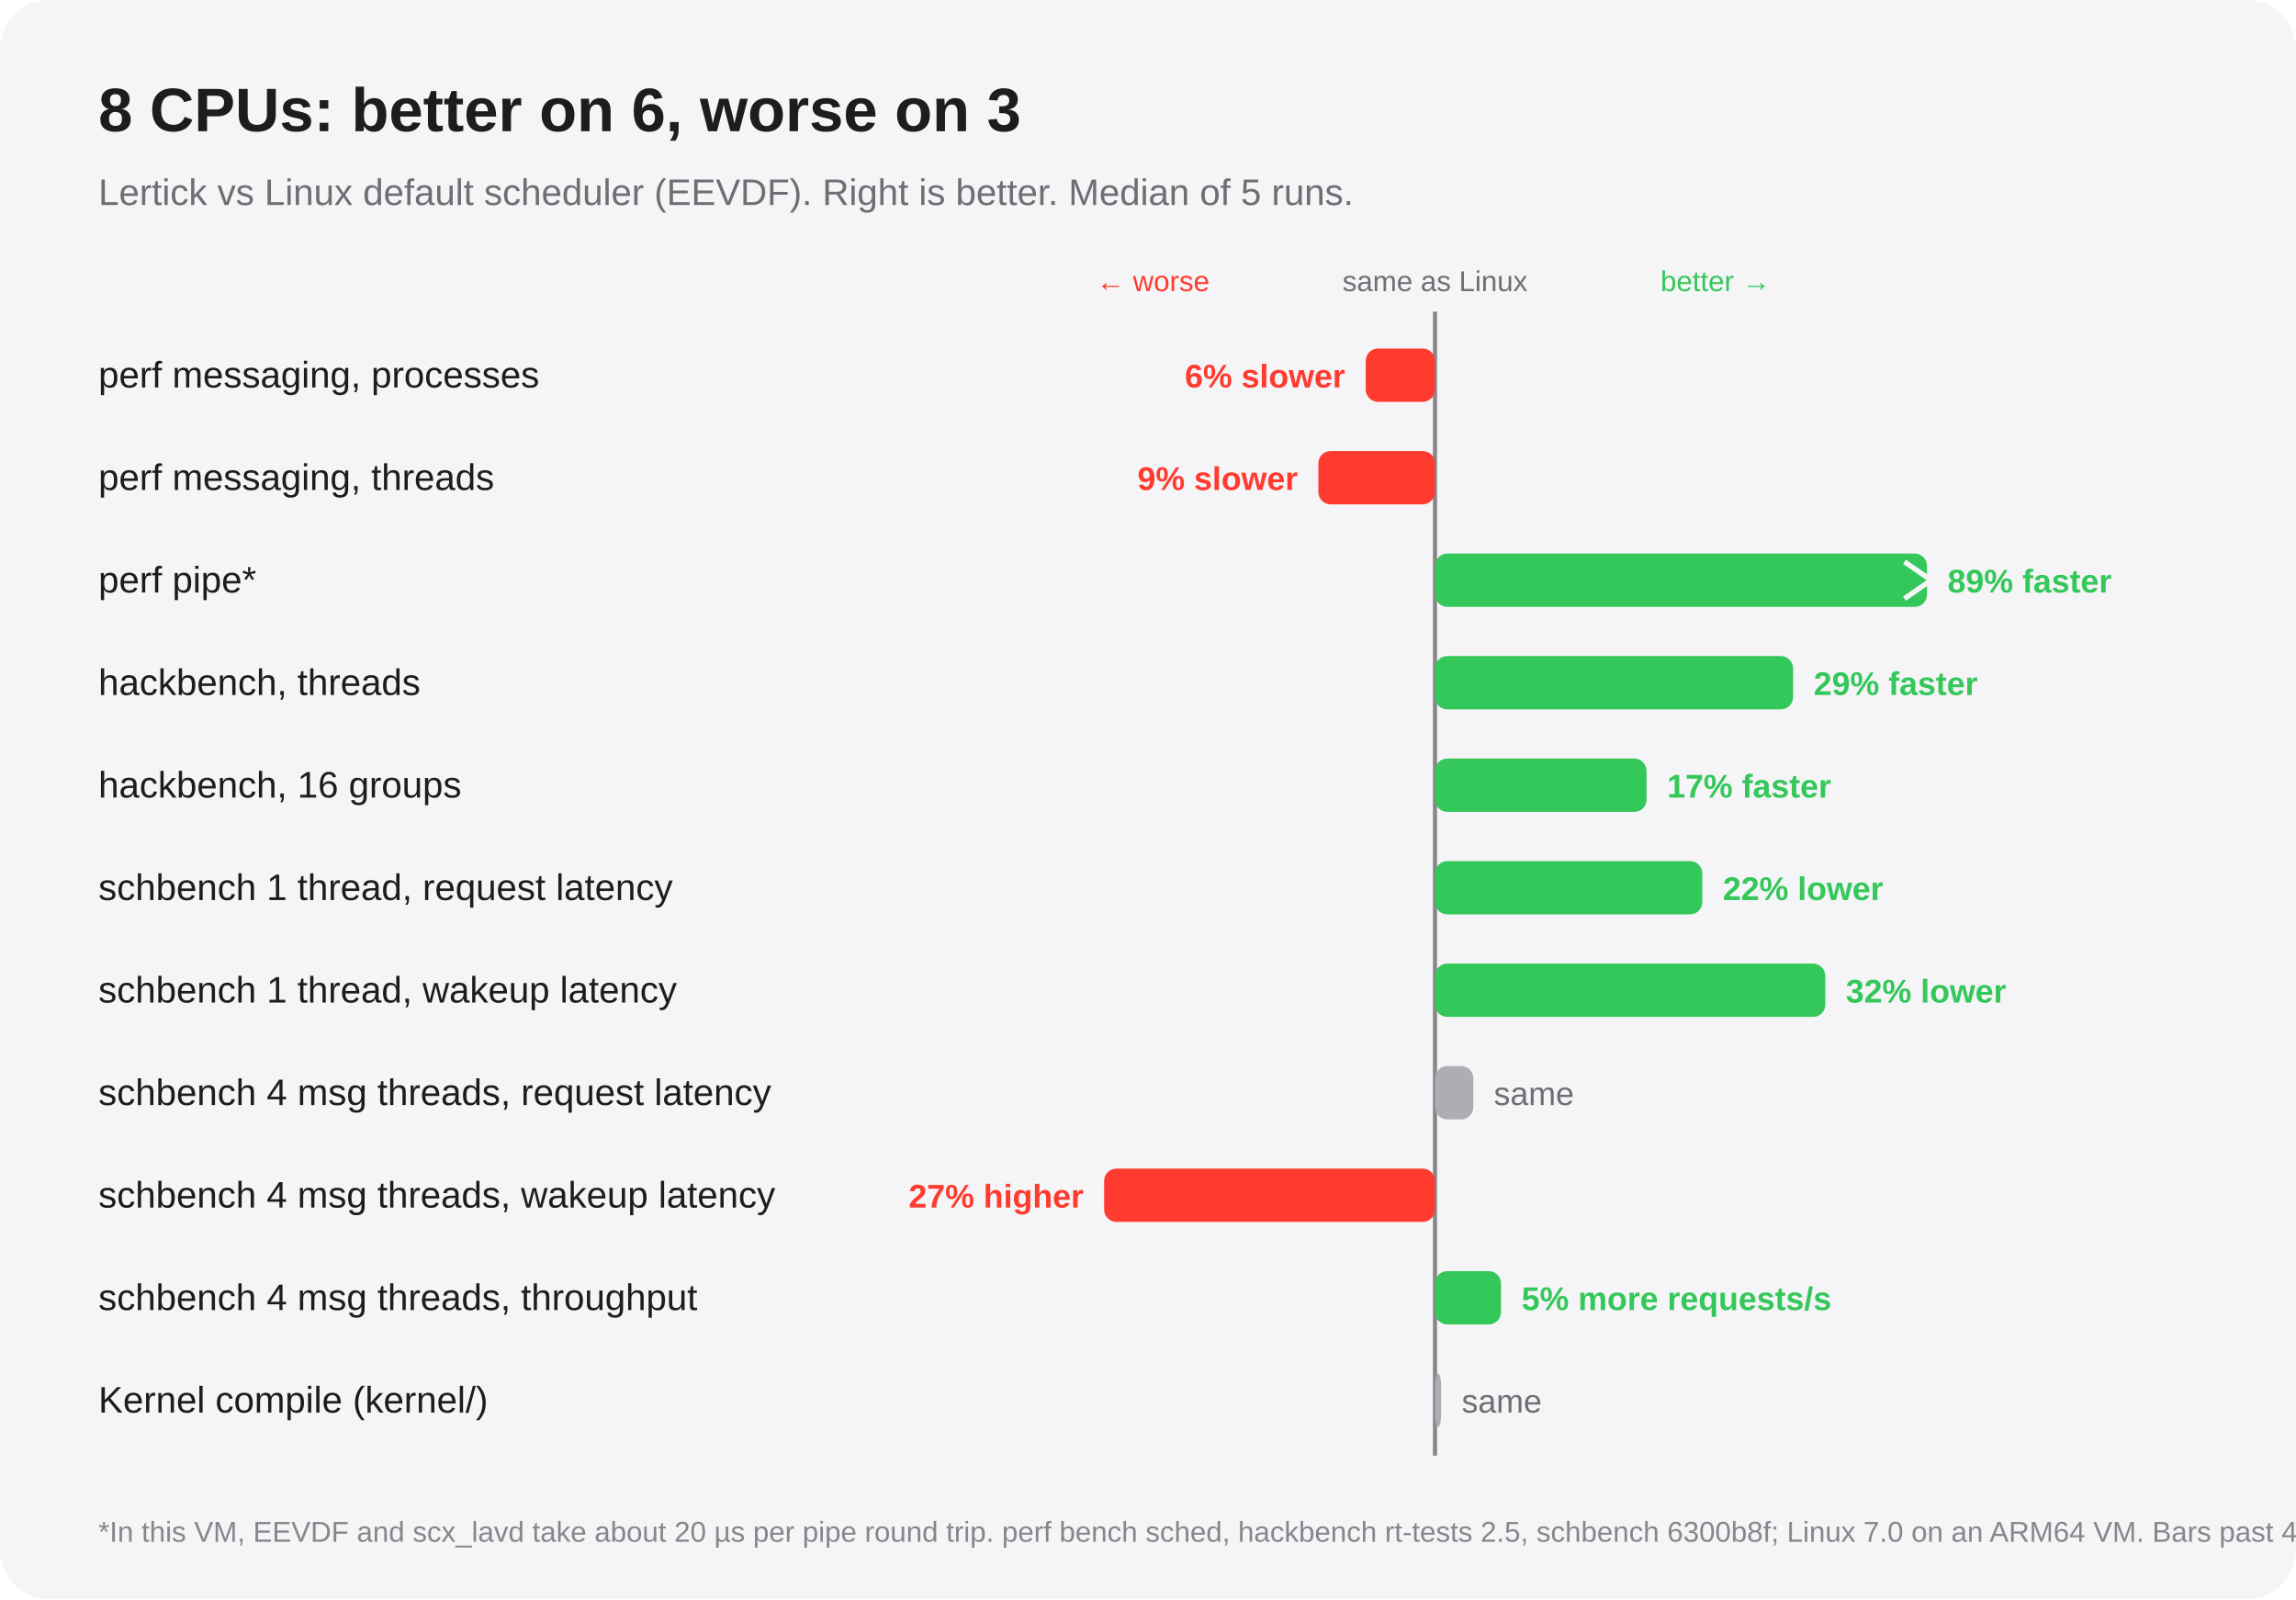
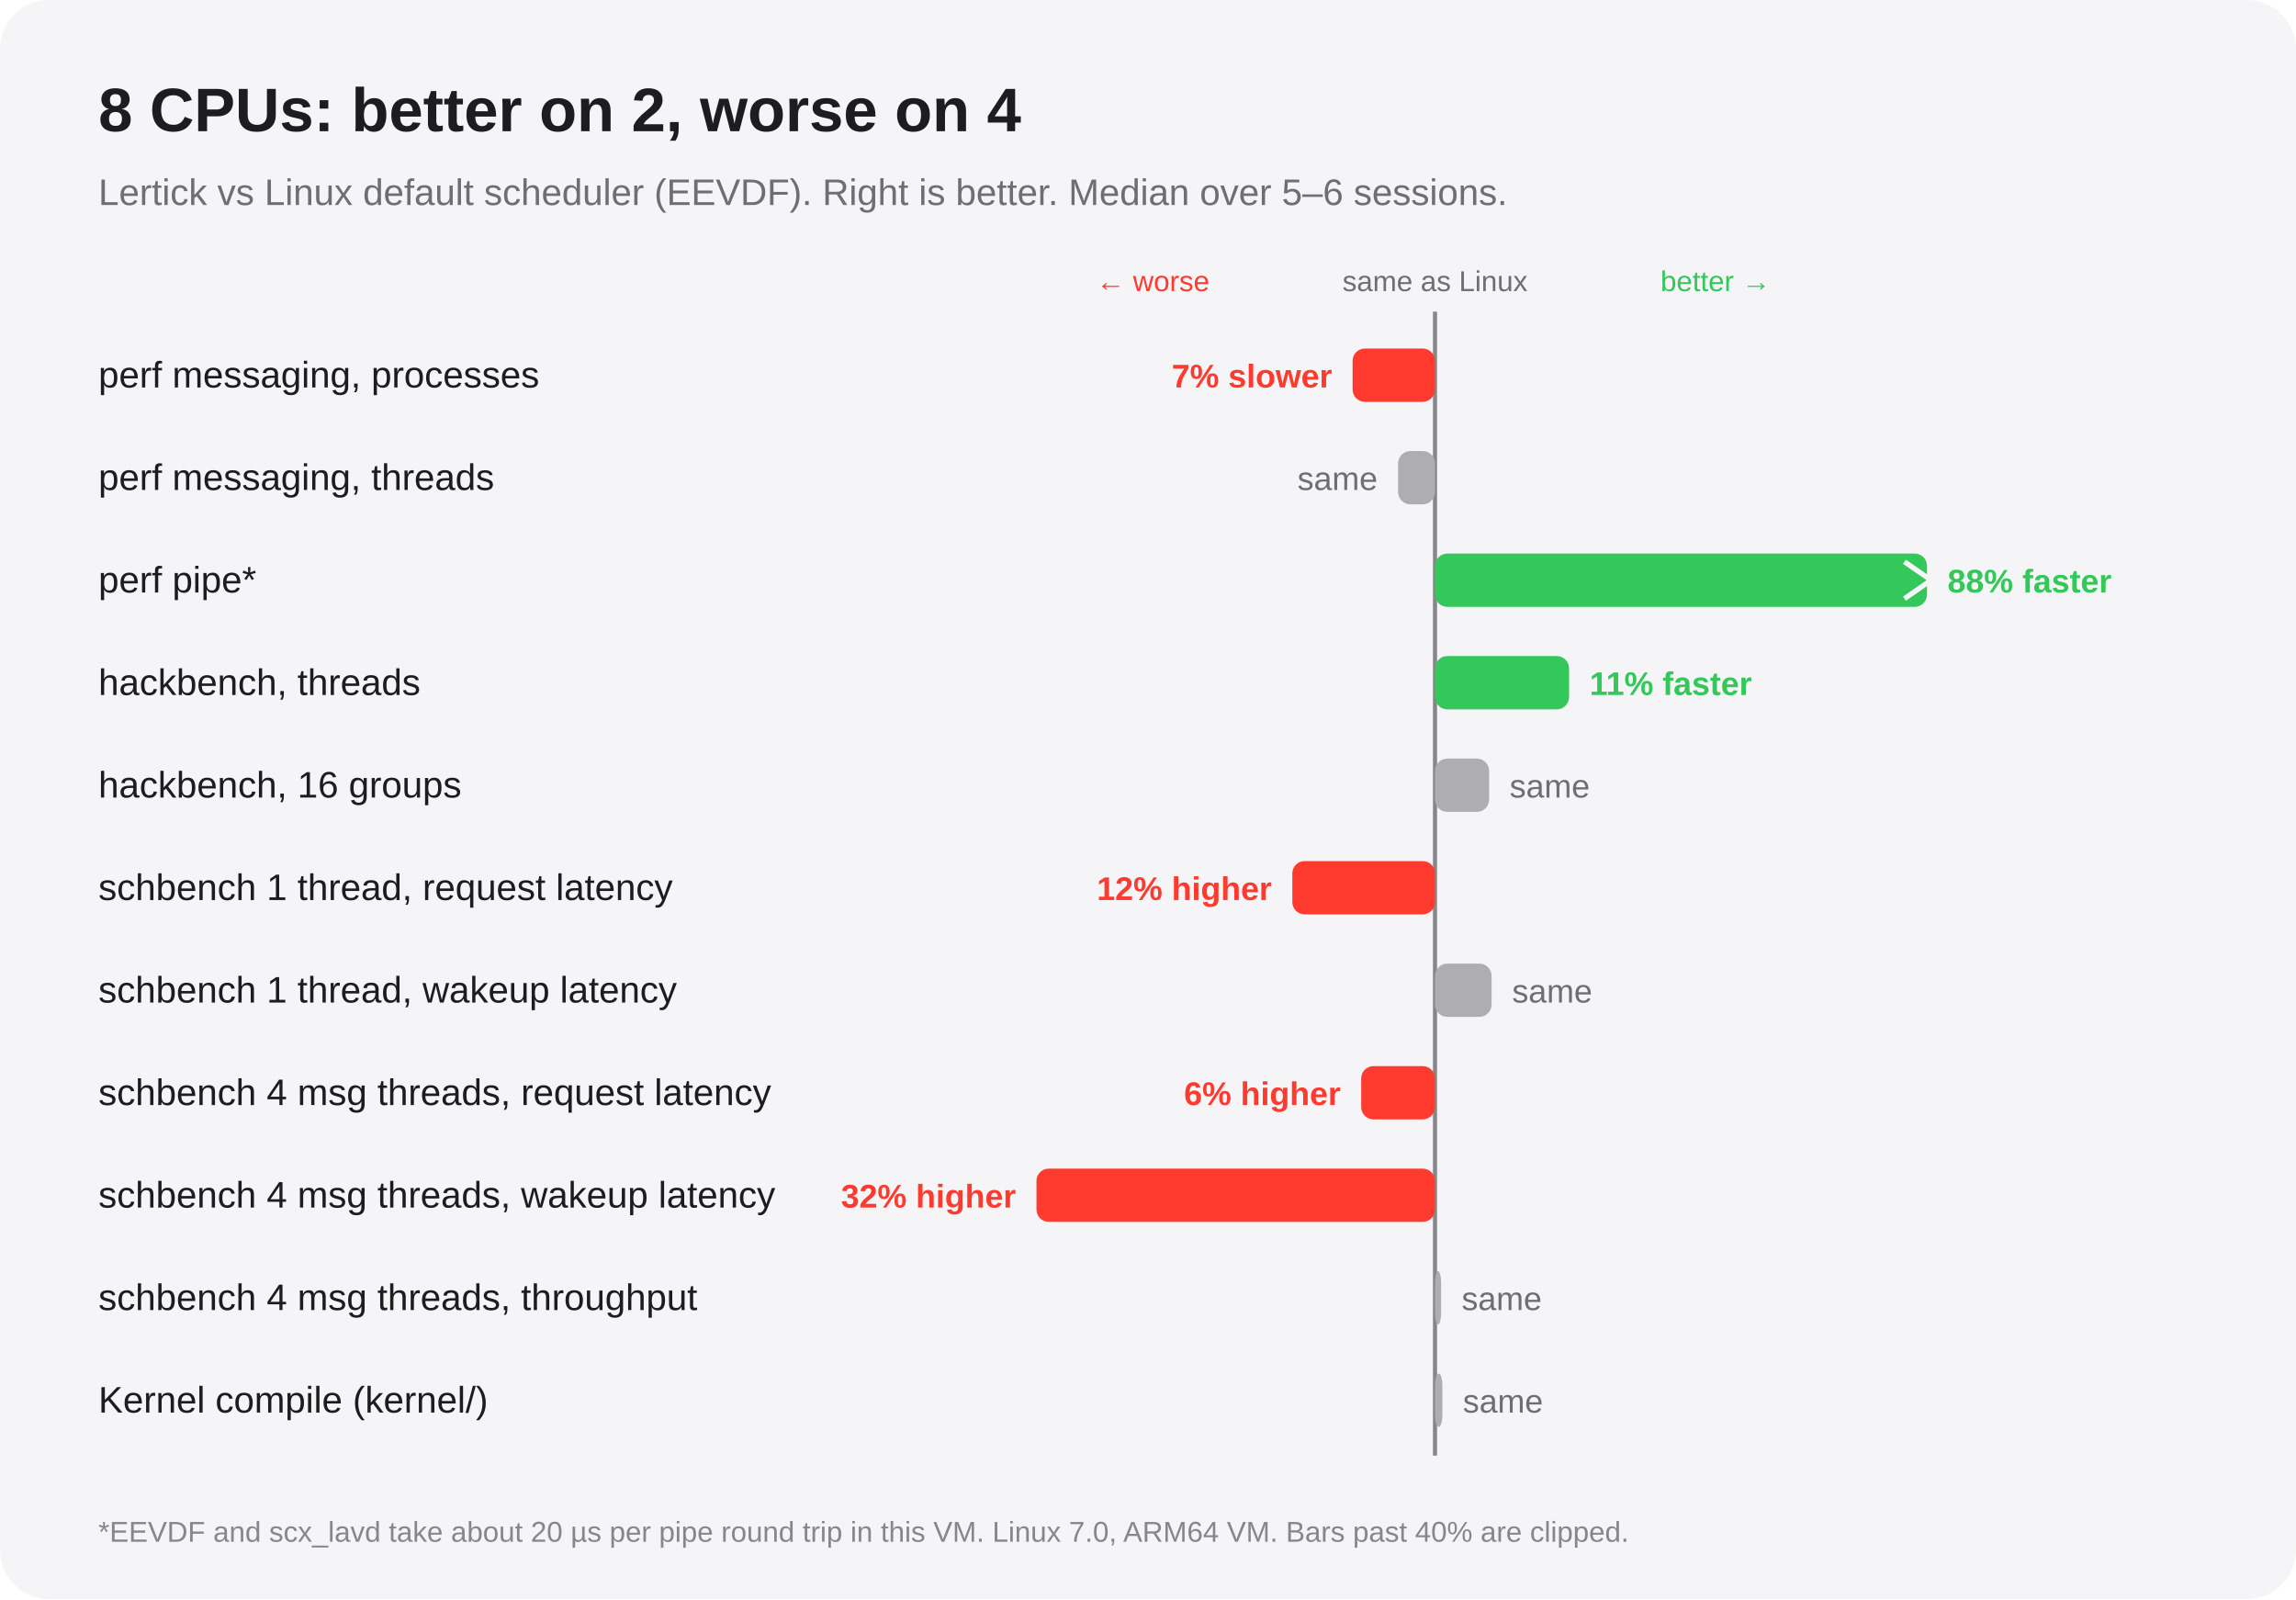
<svg xmlns="http://www.w3.org/2000/svg" width="1120" height="780" viewBox="0 0 1120 780" role="img" aria-labelledby="t d">
  <rect width="1120" height="780" rx="24" fill="#f5f5f7" />
-   <text x="48" y="64" font-family="-apple-system,BlinkMacSystemFont,SF Pro Display,Segoe UI,Arial,sans-serif" font-size="30" font-weight="700" fill="#1d1d1f">8 CPUs: better on 6, worse on 3</text>
-   <text x="48" y="100" font-family="-apple-system,BlinkMacSystemFont,SF Pro Display,Segoe UI,Arial,sans-serif" font-size="18" fill="#6e6e73">Lertick vs Linux default scheduler (EEVDF). Right is better. Median of 5 runs.</text>
+   <text x="48" y="64" font-family="-apple-system,BlinkMacSystemFont,SF Pro Display,Segoe UI,Arial,sans-serif" font-size="30" font-weight="700" fill="#1d1d1f">8 CPUs: better on 2, worse on 4</text>
+   <text x="48" y="100" font-family="-apple-system,BlinkMacSystemFont,SF Pro Display,Segoe UI,Arial,sans-serif" font-size="18" fill="#6e6e73">Lertick vs Linux default scheduler (EEVDF). Right is better. Median over 5–6 sessions.</text>
  <line x1="700" y1="152" x2="700" y2="710" stroke="#86868b" stroke-width="2" />
  <text x="700" y="142" text-anchor="middle" font-family="-apple-system,BlinkMacSystemFont,SF Pro Display,Segoe UI,Arial,sans-serif" font-size="14" fill="#6e6e73">same as Linux</text>
  <text x="590" y="142" text-anchor="end" font-family="-apple-system,BlinkMacSystemFont,SF Pro Display,Segoe UI,Arial,sans-serif" font-size="14" fill="#ff3b30">← worse</text>
  <text x="810" y="142" font-family="-apple-system,BlinkMacSystemFont,SF Pro Display,Segoe UI,Arial,sans-serif" font-size="14" fill="#34c759">better →</text>
  <text x="48" y="189" font-family="-apple-system,BlinkMacSystemFont,SF Pro Display,Segoe UI,Arial,sans-serif" font-size="18" fill="#1d1d1f">perf messaging, processes</text>
-   <rect x="666.2" y="170" width="33.8" height="26" rx="6" fill="#ff3b30" />
-   <text x="656.2" y="189" text-anchor="end" font-family="-apple-system,BlinkMacSystemFont,SF Pro Display,Segoe UI,Arial,sans-serif" font-size="16" font-weight="700" fill="#ff3b30">6% slower</text>
+   <rect x="659.8" y="170" width="40.2" height="26" rx="6" fill="#ff3b30" />
+   <text x="649.8" y="189" text-anchor="end" font-family="-apple-system,BlinkMacSystemFont,SF Pro Display,Segoe UI,Arial,sans-serif" font-size="16" font-weight="700" fill="#ff3b30">7% slower</text>
  <text x="48" y="239" font-family="-apple-system,BlinkMacSystemFont,SF Pro Display,Segoe UI,Arial,sans-serif" font-size="18" fill="#1d1d1f">perf messaging, threads</text>
-   <rect x="643.1" y="220" width="56.9" height="26" rx="6" fill="#ff3b30" />
-   <text x="633.1" y="239" text-anchor="end" font-family="-apple-system,BlinkMacSystemFont,SF Pro Display,Segoe UI,Arial,sans-serif" font-size="16" font-weight="700" fill="#ff3b30">9% slower</text>
+   <rect x="682.0" y="220" width="18.0" height="26" rx="6" fill="#aeaeb2" />
+   <text x="672.0" y="239" text-anchor="end" font-family="-apple-system,BlinkMacSystemFont,SF Pro Display,Segoe UI,Arial,sans-serif" font-size="16" font-weight="400" fill="#6e6e73">same</text>
  <text x="48" y="289" font-family="-apple-system,BlinkMacSystemFont,SF Pro Display,Segoe UI,Arial,sans-serif" font-size="18" fill="#1d1d1f">perf pipe*</text>
  <rect x="700.0" y="270" width="240.0" height="26" rx="6" fill="#34c759" />
  <path d="M929.0 274 L942.0 283.0 L929.0 292" fill="none" stroke="#f5f5f7" stroke-width="2.5" />
-   <text x="950.0" y="289" font-family="-apple-system,BlinkMacSystemFont,SF Pro Display,Segoe UI,Arial,sans-serif" font-size="16" font-weight="700" fill="#34c759">89% faster</text>
+   <text x="950.0" y="289" font-family="-apple-system,BlinkMacSystemFont,SF Pro Display,Segoe UI,Arial,sans-serif" font-size="16" font-weight="700" fill="#34c759">88% faster</text>
  <text x="48" y="339" font-family="-apple-system,BlinkMacSystemFont,SF Pro Display,Segoe UI,Arial,sans-serif" font-size="18" fill="#1d1d1f">hackbench, threads</text>
-   <rect x="700.0" y="320" width="174.7" height="26" rx="6" fill="#34c759" />
-   <text x="884.7" y="339" font-family="-apple-system,BlinkMacSystemFont,SF Pro Display,Segoe UI,Arial,sans-serif" font-size="16" font-weight="700" fill="#34c759">29% faster</text>
+   <rect x="700.0" y="320" width="65.4" height="26" rx="6" fill="#34c759" />
+   <text x="775.4" y="339" font-family="-apple-system,BlinkMacSystemFont,SF Pro Display,Segoe UI,Arial,sans-serif" font-size="16" font-weight="700" fill="#34c759">11% faster</text>
  <text x="48" y="389" font-family="-apple-system,BlinkMacSystemFont,SF Pro Display,Segoe UI,Arial,sans-serif" font-size="18" fill="#1d1d1f">hackbench, 16 groups</text>
-   <rect x="700.0" y="370" width="103.2" height="26" rx="6" fill="#34c759" />
-   <text x="813.2" y="389" font-family="-apple-system,BlinkMacSystemFont,SF Pro Display,Segoe UI,Arial,sans-serif" font-size="16" font-weight="700" fill="#34c759">17% faster</text>
+   <rect x="700.0" y="370" width="26.4" height="26" rx="6" fill="#aeaeb2" />
+   <text x="736.4" y="389" font-family="-apple-system,BlinkMacSystemFont,SF Pro Display,Segoe UI,Arial,sans-serif" font-size="16" font-weight="400" fill="#6e6e73">same</text>
  <text x="48" y="439" font-family="-apple-system,BlinkMacSystemFont,SF Pro Display,Segoe UI,Arial,sans-serif" font-size="18" fill="#1d1d1f">schbench 1 thread, request latency</text>
-   <rect x="700.0" y="420" width="130.4" height="26" rx="6" fill="#34c759" />
-   <text x="840.4" y="439" font-family="-apple-system,BlinkMacSystemFont,SF Pro Display,Segoe UI,Arial,sans-serif" font-size="16" font-weight="700" fill="#34c759">22% lower</text>
+   <rect x="630.4" y="420" width="69.6" height="26" rx="6" fill="#ff3b30" />
+   <text x="620.4" y="439" text-anchor="end" font-family="-apple-system,BlinkMacSystemFont,SF Pro Display,Segoe UI,Arial,sans-serif" font-size="16" font-weight="700" fill="#ff3b30">12% higher</text>
  <text x="48" y="489" font-family="-apple-system,BlinkMacSystemFont,SF Pro Display,Segoe UI,Arial,sans-serif" font-size="18" fill="#1d1d1f">schbench 1 thread, wakeup latency</text>
-   <rect x="700.0" y="470" width="190.4" height="26" rx="6" fill="#34c759" />
-   <text x="900.4" y="489" font-family="-apple-system,BlinkMacSystemFont,SF Pro Display,Segoe UI,Arial,sans-serif" font-size="16" font-weight="700" fill="#34c759">32% lower</text>
+   <rect x="700.0" y="470" width="27.6" height="26" rx="6" fill="#aeaeb2" />
+   <text x="737.6" y="489" font-family="-apple-system,BlinkMacSystemFont,SF Pro Display,Segoe UI,Arial,sans-serif" font-size="16" font-weight="400" fill="#6e6e73">same</text>
  <text x="48" y="539" font-family="-apple-system,BlinkMacSystemFont,SF Pro Display,Segoe UI,Arial,sans-serif" font-size="18" fill="#1d1d1f">schbench 4 msg threads, request latency</text>
-   <rect x="700.0" y="520" width="18.7" height="26" rx="6" fill="#aeaeb2" />
-   <text x="728.7" y="539" font-family="-apple-system,BlinkMacSystemFont,SF Pro Display,Segoe UI,Arial,sans-serif" font-size="16" font-weight="400" fill="#6e6e73">same</text>
+   <rect x="664.0" y="520" width="36.0" height="26" rx="6" fill="#ff3b30" />
+   <text x="654.0" y="539" text-anchor="end" font-family="-apple-system,BlinkMacSystemFont,SF Pro Display,Segoe UI,Arial,sans-serif" font-size="16" font-weight="700" fill="#ff3b30">6% higher</text>
  <text x="48" y="589" font-family="-apple-system,BlinkMacSystemFont,SF Pro Display,Segoe UI,Arial,sans-serif" font-size="18" fill="#1d1d1f">schbench 4 msg threads, wakeup latency</text>
-   <rect x="538.6" y="570" width="161.4" height="26" rx="6" fill="#ff3b30" />
-   <text x="528.6" y="589" text-anchor="end" font-family="-apple-system,BlinkMacSystemFont,SF Pro Display,Segoe UI,Arial,sans-serif" font-size="16" font-weight="700" fill="#ff3b30">27% higher</text>
+   <rect x="505.6" y="570" width="194.4" height="26" rx="6" fill="#ff3b30" />
+   <text x="495.6" y="589" text-anchor="end" font-family="-apple-system,BlinkMacSystemFont,SF Pro Display,Segoe UI,Arial,sans-serif" font-size="16" font-weight="700" fill="#ff3b30">32% higher</text>
  <text x="48" y="639" font-family="-apple-system,BlinkMacSystemFont,SF Pro Display,Segoe UI,Arial,sans-serif" font-size="18" fill="#1d1d1f">schbench 4 msg threads, throughput</text>
-   <rect x="700.0" y="620" width="32.2" height="26" rx="6" fill="#34c759" />
-   <text x="742.2" y="639" font-family="-apple-system,BlinkMacSystemFont,SF Pro Display,Segoe UI,Arial,sans-serif" font-size="16" font-weight="700" fill="#34c759">5% more requests/s</text>
+   <rect x="700.0" y="620" width="3.0" height="26" rx="6" fill="#aeaeb2" />
+   <text x="713.0" y="639" font-family="-apple-system,BlinkMacSystemFont,SF Pro Display,Segoe UI,Arial,sans-serif" font-size="16" font-weight="400" fill="#6e6e73">same</text>
  <text x="48" y="689" font-family="-apple-system,BlinkMacSystemFont,SF Pro Display,Segoe UI,Arial,sans-serif" font-size="18" fill="#1d1d1f">Kernel compile (kernel/)</text>
-   <rect x="700.0" y="670" width="3.0" height="26" rx="6" fill="#aeaeb2" />
-   <text x="713.0" y="689" font-family="-apple-system,BlinkMacSystemFont,SF Pro Display,Segoe UI,Arial,sans-serif" font-size="16" font-weight="400" fill="#6e6e73">same</text>
-   <text x="48" y="752" font-family="-apple-system,BlinkMacSystemFont,SF Pro Display,Segoe UI,Arial,sans-serif" font-size="14" fill="#86868b">*In this VM, EEVDF and scx_lavd take about 20 µs per pipe round trip. perf bench sched, hackbench rt-tests 2.5, schbench 6300b8f; Linux 7.0 on an ARM64 VM. Bars past 40% are clipped.</text>
+   <rect x="700.0" y="670" width="3.6" height="26" rx="6" fill="#aeaeb2" />
+   <text x="713.6" y="689" font-family="-apple-system,BlinkMacSystemFont,SF Pro Display,Segoe UI,Arial,sans-serif" font-size="16" font-weight="400" fill="#6e6e73">same</text>
+   <text x="48" y="752" font-family="-apple-system,BlinkMacSystemFont,SF Pro Display,Segoe UI,Arial,sans-serif" font-size="14" fill="#86868b">*EEVDF and scx_lavd take about 20 µs per pipe round trip in this VM. Linux 7.0, ARM64 VM. Bars past 40% are clipped.</text>
</svg>
